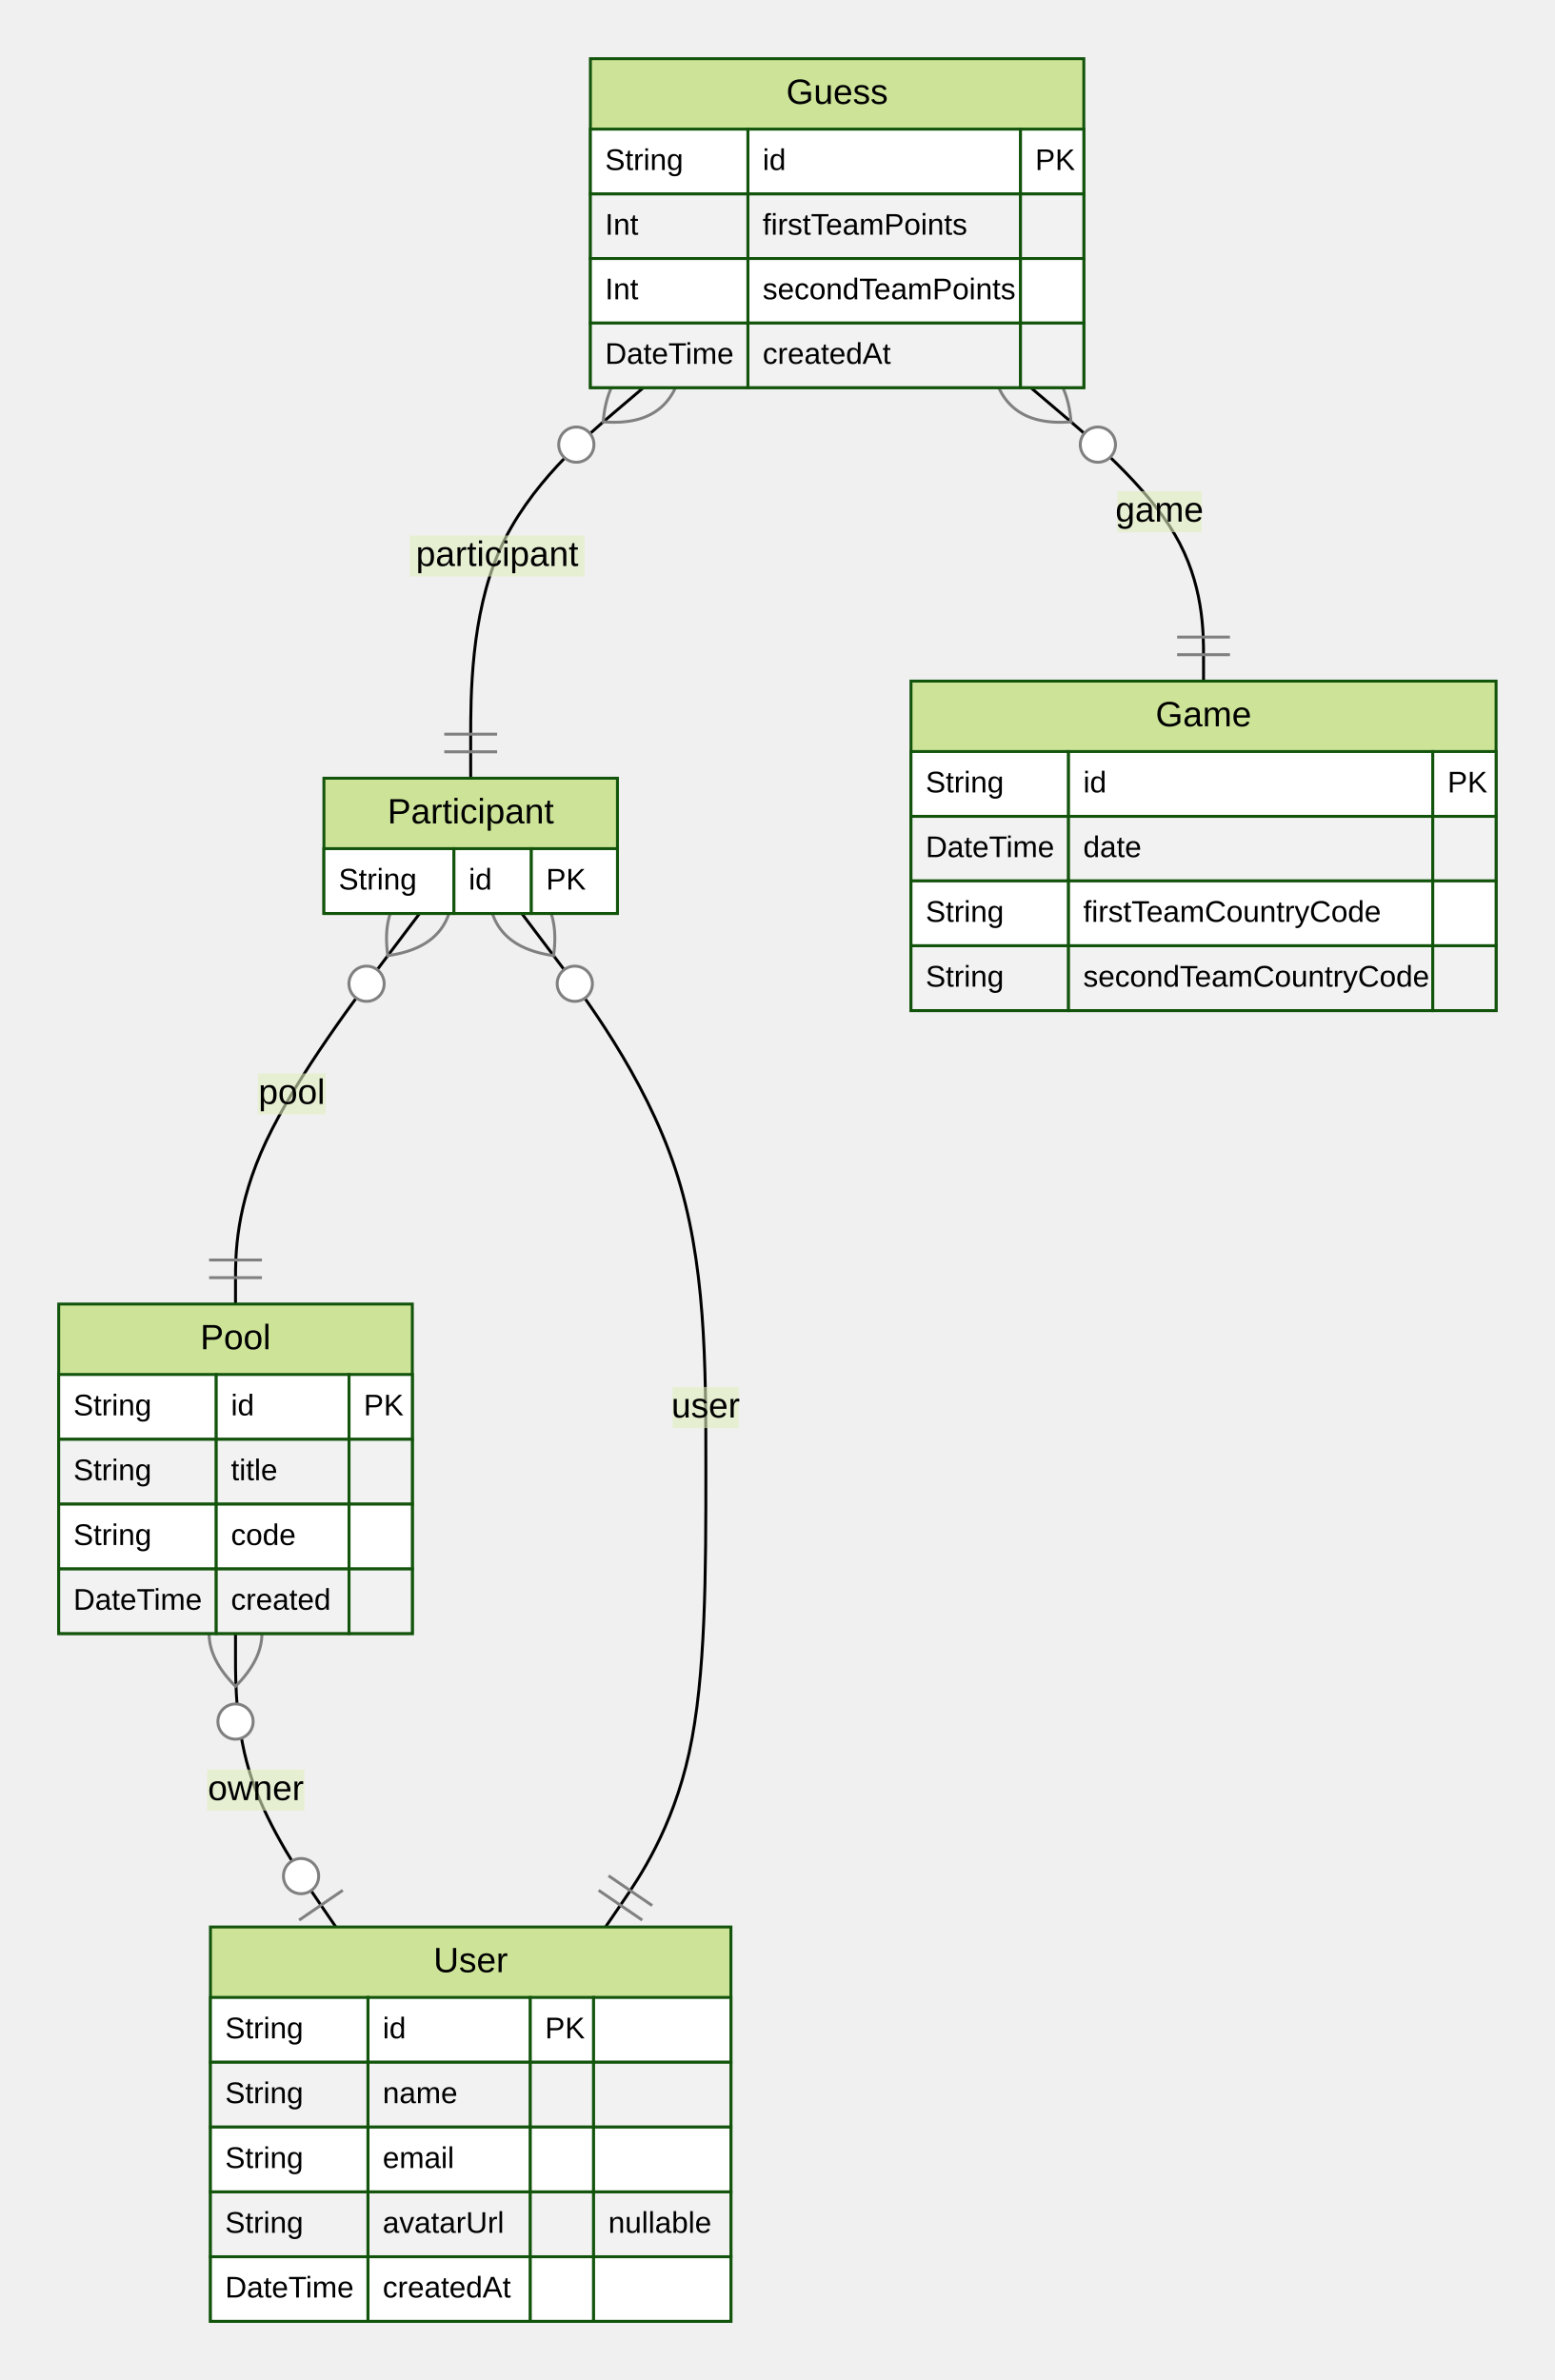
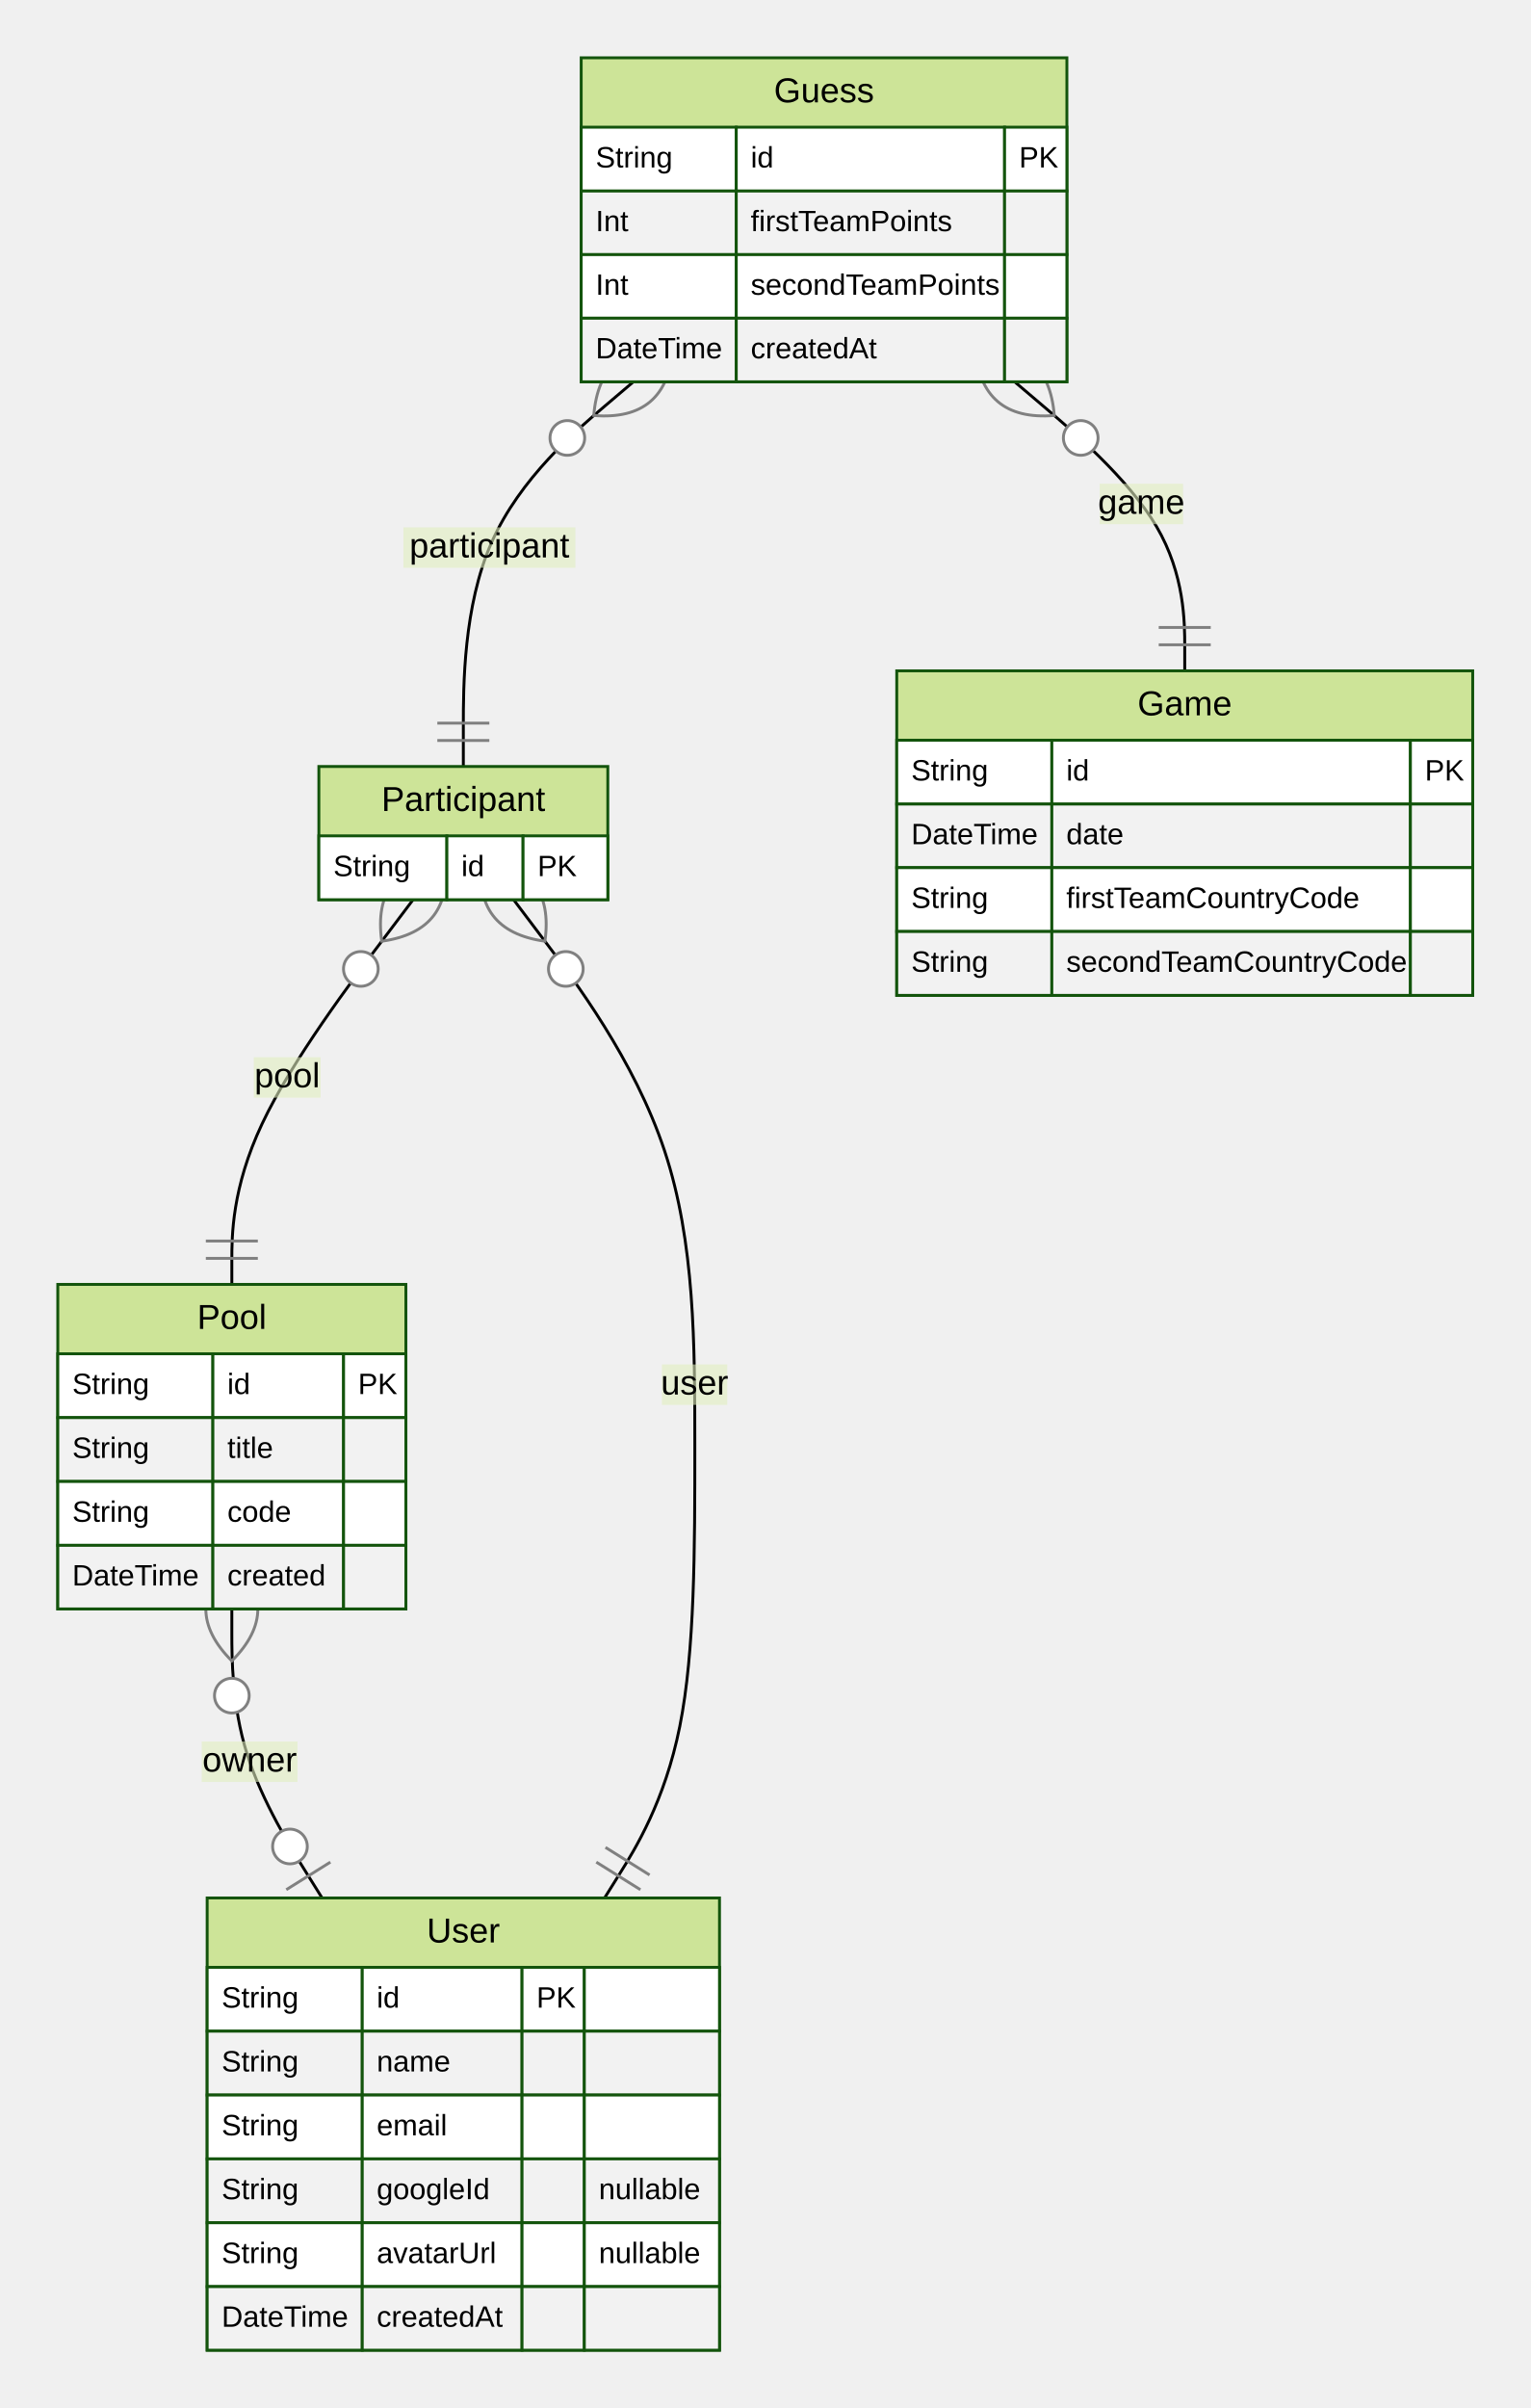
- <svg xmlns="http://www.w3.org/2000/svg" aria-labelledby="chart-title-mermaid-0 chart-desc-mermaid-0" role="img" viewBox="0 0 529.68 811.01" style="max-width: 529.68px; background-color: white;" width="100%" id="mermaid-0">
+ <svg xmlns="http://www.w3.org/2000/svg" aria-labelledby="chart-title-mermaid-0 chart-desc-mermaid-0" role="img" viewBox="0 0 529.68 833.102" style="max-width: 529.68px; background-color: white;" width="100%" id="mermaid-0">
  <style>#mermaid-0 {font-family:"trebuchet ms",verdana,arial,sans-serif;font-size:16px;fill:#000000;}#mermaid-0 .error-icon{fill:#552222;}#mermaid-0 .error-text{fill:#552222;stroke:#552222;}#mermaid-0 .edge-thickness-normal{stroke-width:2px;}#mermaid-0 .edge-thickness-thick{stroke-width:3.5px;}#mermaid-0 .edge-pattern-solid{stroke-dasharray:0;}#mermaid-0 .edge-pattern-dashed{stroke-dasharray:3;}#mermaid-0 .edge-pattern-dotted{stroke-dasharray:2;}#mermaid-0 .marker{fill:#000000;stroke:#000000;}#mermaid-0 .marker.cross{stroke:#000000;}#mermaid-0 svg{font-family:"trebuchet ms",verdana,arial,sans-serif;font-size:16px;}#mermaid-0 .entityBox{fill:#cde498;stroke:#13540c;}#mermaid-0 .attributeBoxOdd{fill:#ffffff;stroke:#13540c;}#mermaid-0 .attributeBoxEven{fill:#f2f2f2;stroke:#13540c;}#mermaid-0 .relationshipLabelBox{fill:hsl(78.158, 58.462%, 84.51%);opacity:0.7;background-color:hsl(78.158, 58.462%, 84.51%);}#mermaid-0 .relationshipLabelBox rect{opacity:0.5;}#mermaid-0 .relationshipLine{stroke:#000000;}#mermaid-0 :root{--mermaid-font-family:"trebuchet ms",verdana,arial,sans-serif;}</style>
  <g />
  <defs>
    <marker orient="auto" markerHeight="18" markerWidth="18" refY="9" refX="0" id="ONLY_ONE_START">
      <path d="M9,0 L9,18 M15,0 L15,18" fill="none" stroke="gray" />
    </marker>
  </defs>
  <defs>
    <marker orient="auto" markerHeight="18" markerWidth="18" refY="9" refX="18" id="ONLY_ONE_END">
      <path d="M3,0 L3,18 M9,0 L9,18" fill="none" stroke="gray" />
    </marker>
  </defs>
  <defs>
    <marker orient="auto" markerHeight="18" markerWidth="30" refY="9" refX="0" id="ZERO_OR_ONE_START">
      <circle r="6" cy="9" cx="21" fill="white" stroke="gray" />
      <path d="M9,0 L9,18" fill="none" stroke="gray" />
    </marker>
  </defs>
  <defs>
    <marker orient="auto" markerHeight="18" markerWidth="30" refY="9" refX="30" id="ZERO_OR_ONE_END">
      <circle r="6" cy="9" cx="9" fill="white" stroke="gray" />
      <path d="M21,0 L21,18" fill="none" stroke="gray" />
    </marker>
  </defs>
  <defs>
    <marker orient="auto" markerHeight="36" markerWidth="45" refY="18" refX="18" id="ONE_OR_MORE_START">
      <path d="M0,18 Q 18,0 36,18 Q 18,36 0,18 M42,9 L42,27" fill="none" stroke="gray" />
    </marker>
  </defs>
  <defs>
    <marker orient="auto" markerHeight="36" markerWidth="45" refY="18" refX="27" id="ONE_OR_MORE_END">
      <path d="M3,9 L3,27 M9,18 Q27,0 45,18 Q27,36 9,18" fill="none" stroke="gray" />
    </marker>
  </defs>
  <defs>
    <marker orient="auto" markerHeight="36" markerWidth="57" refY="18" refX="18" id="ZERO_OR_MORE_START">
      <circle r="6" cy="18" cx="48" fill="white" stroke="gray" />
      <path d="M0,18 Q18,0 36,18 Q18,36 0,18" fill="none" stroke="gray" />
    </marker>
  </defs>
  <defs>
    <marker orient="auto" markerHeight="36" markerWidth="57" refY="18" refX="39" id="ZERO_OR_MORE_END">
      <circle r="6" cy="18" cx="9" fill="white" stroke="gray" />
      <path d="M21,18 Q39,0 57,18 Q39,36 21,18" fill="none" stroke="gray" />
    </marker>
  </defs>
-   <path marker-start="url(#ZERO_OR_MORE_START)" marker-end="url(#ZERO_OR_ONE_END)" fill="none" stroke="gray" d="M80.234,556.643L80.234,564.976C80.234,573.309,80.234,589.976,85.932,606.643C91.629,623.309,103.024,639.976,108.721,648.309L114.419,656.643" class="er relationshipLine" />
-   <path marker-start="url(#ZERO_OR_MORE_START)" marker-end="url(#ONLY_ONE_END)" fill="none" stroke="gray" d="M177.748,311.275L188.201,325.124C198.655,338.973,219.562,366.67,230.015,398.208C240.469,429.746,240.469,465.126,240.469,500.505C240.469,535.884,240.469,571.263,234.771,597.286C229.074,623.309,217.679,639.976,211.982,648.309L206.284,656.643" class="er relationshipLine" />
+   <path marker-start="url(#ZERO_OR_MORE_START)" marker-end="url(#ZERO_OR_ONE_END)" fill="none" stroke="gray" d="M80.234,556.643L80.234,564.976C80.234,573.309,80.234,589.976,85.441,606.643C90.648,623.309,101.061,639.976,106.268,648.309L111.474,656.643" class="er relationshipLine" />
+   <path marker-start="url(#ZERO_OR_MORE_START)" marker-end="url(#ONLY_ONE_END)" fill="none" stroke="gray" d="M177.748,311.275L188.201,325.124C198.655,338.973,219.562,366.67,230.015,398.208C240.469,429.746,240.469,465.126,240.469,500.505C240.469,535.884,240.469,571.263,235.262,597.286C230.055,623.309,219.642,639.976,214.436,648.309L209.229,656.643" class="er relationshipLine" />
  <path marker-start="url(#ZERO_OR_MORE_START)" marker-end="url(#ONLY_ONE_END)" fill="none" stroke="gray" d="M142.956,311.275L132.502,325.124C122.048,338.973,101.141,366.67,90.688,388.852C80.234,411.034,80.234,427.701,80.234,436.034L80.234,444.367" class="er relationshipLine" />
  <path marker-start="url(#ZERO_OR_MORE_START)" marker-end="url(#ONLY_ONE_END)" fill="none" stroke="gray" d="M219.209,132.092L209.4,140.425C199.59,148.758,179.971,165.425,170.161,187.607C160.352,209.789,160.352,237.486,160.352,251.335L160.352,265.184" class="er relationshipLine" />
  <path marker-start="url(#ZERO_OR_MORE_START)" marker-end="url(#ONLY_ONE_END)" fill="none" stroke="gray" d="M351.158,132.092L360.968,140.425C370.777,148.758,390.396,165.425,400.206,182.092C410.016,198.758,410.016,215.425,410.016,223.758L410.016,232.092" class="er relationshipLine" />
  <g transform="translate(20,444.3672 )" id="Pool">
    <rect height="112.275" width="120.469" y="0" x="0" stroke="gray" fill-opacity="100%" fill="honeydew" class="er entityBox" />
    <text transform="translate(60.23438,12)" style="font-family: &quot;trebuchet ms&quot;, verdana, arial, sans-serif;; font-size: 12px" text-anchor="middle" dominant-baseline="middle" y="0" x="0" id="entity-Pool" class="er entityLabel">Pool</text>
    <rect height="22.092" width="53.672" y="24" x="0" stroke="gray" fill-opacity="100%" fill="honeydew" class="er attributeBoxOdd" />
    <text transform="translate(5,35.0459)" style="font-family: &quot;trebuchet ms&quot;, verdana, arial, sans-serif;; font-size: 10.2px" text-anchor="left" dominant-baseline="middle" y="0" x="0" id="entity-Pool-attr-1-type" class="er entityLabel">String</text>
    <rect height="22.092" width="45.234" y="24" x="53.672" stroke="gray" fill-opacity="100%" fill="honeydew" class="er attributeBoxOdd" />
    <text transform="translate(58.67188,35.0459)" style="font-family: &quot;trebuchet ms&quot;, verdana, arial, sans-serif;; font-size: 10.2px" text-anchor="left" dominant-baseline="middle" y="0" x="0" id="entity-Pool-attr-1-name" class="er entityLabel">id</text>
    <rect height="22.092" width="21.562" y="24" x="98.906" stroke="gray" fill-opacity="100%" fill="honeydew" class="er attributeBoxOdd" />
    <text transform="translate(103.9062,35.0459)" style="font-family: &quot;trebuchet ms&quot;, verdana, arial, sans-serif;; font-size: 10.2px" text-anchor="left" dominant-baseline="middle" y="0" x="0" id="entity-Pool-attr-1-key" class="er entityLabel">PK</text>
    <rect height="22.092" width="53.672" y="46.092" x="0" stroke="gray" fill-opacity="100%" fill="honeydew" class="er attributeBoxEven" />
    <text transform="translate(5,57.1377)" style="font-family: &quot;trebuchet ms&quot;, verdana, arial, sans-serif;; font-size: 10.2px" text-anchor="left" dominant-baseline="middle" y="0" x="0" id="entity-Pool-attr-2-type" class="er entityLabel">String</text>
    <rect height="22.092" width="45.234" y="46.092" x="53.672" stroke="gray" fill-opacity="100%" fill="honeydew" class="er attributeBoxEven" />
    <text transform="translate(58.67188,57.1377)" style="font-family: &quot;trebuchet ms&quot;, verdana, arial, sans-serif;; font-size: 10.2px" text-anchor="left" dominant-baseline="middle" y="0" x="0" id="entity-Pool-attr-2-name" class="er entityLabel">title</text>
    <rect height="22.092" width="21.562" y="46.092" x="98.906" stroke="gray" fill-opacity="100%" fill="honeydew" class="er attributeBoxEven" />
    <text transform="translate(103.9062,57.1377)" style="font-family: &quot;trebuchet ms&quot;, verdana, arial, sans-serif;; font-size: 10.2px" text-anchor="left" dominant-baseline="middle" y="0" x="0" id="entity-Pool-attr-2-key" class="er entityLabel" />
    <rect height="22.092" width="53.672" y="68.184" x="0" stroke="gray" fill-opacity="100%" fill="honeydew" class="er attributeBoxOdd" />
    <text transform="translate(5,79.22949)" style="font-family: &quot;trebuchet ms&quot;, verdana, arial, sans-serif;; font-size: 10.2px" text-anchor="left" dominant-baseline="middle" y="0" x="0" id="entity-Pool-attr-3-type" class="er entityLabel">String</text>
    <rect height="22.092" width="45.234" y="68.184" x="53.672" stroke="gray" fill-opacity="100%" fill="honeydew" class="er attributeBoxOdd" />
    <text transform="translate(58.67188,79.22949)" style="font-family: &quot;trebuchet ms&quot;, verdana, arial, sans-serif;; font-size: 10.2px" text-anchor="left" dominant-baseline="middle" y="0" x="0" id="entity-Pool-attr-3-name" class="er entityLabel">code</text>
    <rect height="22.092" width="21.562" y="68.184" x="98.906" stroke="gray" fill-opacity="100%" fill="honeydew" class="er attributeBoxOdd" />
    <text transform="translate(103.9062,79.22949)" style="font-family: &quot;trebuchet ms&quot;, verdana, arial, sans-serif;; font-size: 10.2px" text-anchor="left" dominant-baseline="middle" y="0" x="0" id="entity-Pool-attr-3-key" class="er entityLabel" />
    <rect height="22" width="53.672" y="90.275" x="0" stroke="gray" fill-opacity="100%" fill="honeydew" class="er attributeBoxEven" />
    <text transform="translate(5,101.2754)" style="font-family: &quot;trebuchet ms&quot;, verdana, arial, sans-serif;; font-size: 10.2px" text-anchor="left" dominant-baseline="middle" y="0" x="0" id="entity-Pool-attr-4-type" class="er entityLabel">DateTime</text>
    <rect height="22" width="45.234" y="90.275" x="53.672" stroke="gray" fill-opacity="100%" fill="honeydew" class="er attributeBoxEven" />
    <text transform="translate(58.67188,101.2754)" style="font-family: &quot;trebuchet ms&quot;, verdana, arial, sans-serif;; font-size: 10.2px" text-anchor="left" dominant-baseline="middle" y="0" x="0" id="entity-Pool-attr-4-name" class="er entityLabel">created</text>
    <rect height="22" width="21.562" y="90.275" x="98.906" stroke="gray" fill-opacity="100%" fill="honeydew" class="er attributeBoxEven" />
    <text transform="translate(103.9062,101.2754)" style="font-family: &quot;trebuchet ms&quot;, verdana, arial, sans-serif;; font-size: 10.2px" text-anchor="left" dominant-baseline="middle" y="0" x="0" id="entity-Pool-attr-4-key" class="er entityLabel" />
  </g>
  <g transform="translate(110.3516,265.1836 )" id="Participant">
    <rect height="46.092" width="100" y="0" x="0" stroke="gray" fill-opacity="100%" fill="honeydew" class="er entityBox" />
    <text transform="translate(50,12)" style="font-family: &quot;trebuchet ms&quot;, verdana, arial, sans-serif;; font-size: 12px" text-anchor="middle" dominant-baseline="middle" y="0" x="0" id="entity-Participant" class="er entityLabel">Participant</text>
    <rect height="22.092" width="44.302" y="24" x="0" stroke="gray" fill-opacity="100%" fill="honeydew" class="er attributeBoxOdd" />
    <text transform="translate(5,35.0459)" style="font-family: &quot;trebuchet ms&quot;, verdana, arial, sans-serif;; font-size: 10.2px" text-anchor="left" dominant-baseline="middle" y="0" x="0" id="entity-Participant-attr-1-type" class="er entityLabel">String</text>
    <rect height="22.092" width="26.365" y="24" x="44.302" stroke="gray" fill-opacity="100%" fill="honeydew" class="er attributeBoxOdd" />
    <text transform="translate(49.30208,35.0459)" style="font-family: &quot;trebuchet ms&quot;, verdana, arial, sans-serif;; font-size: 10.2px" text-anchor="left" dominant-baseline="middle" y="0" x="0" id="entity-Participant-attr-1-name" class="er entityLabel">id</text>
    <rect height="22.092" width="29.333" y="24" x="70.667" stroke="gray" fill-opacity="100%" fill="honeydew" class="er attributeBoxOdd" />
    <text transform="translate(75.66667,35.0459)" style="font-family: &quot;trebuchet ms&quot;, verdana, arial, sans-serif;; font-size: 10.2px" text-anchor="left" dominant-baseline="middle" y="0" x="0" id="entity-Participant-attr-1-key" class="er entityLabel">PK</text>
  </g>
  <g transform="translate(71.69531,656.6426 )" id="User">
-     <rect height="134.367" width="177.312" y="0" x="0" stroke="gray" fill-opacity="100%" fill="honeydew" class="er entityBox" />
+     <rect height="156.459" width="177.312" y="0" x="0" stroke="gray" fill-opacity="100%" fill="honeydew" class="er entityBox" />
    <text transform="translate(88.65625,12)" style="font-family: &quot;trebuchet ms&quot;, verdana, arial, sans-serif;; font-size: 12px" text-anchor="middle" dominant-baseline="middle" y="0" x="0" id="entity-User" class="er entityLabel">User</text>
    <rect height="22.092" width="53.672" y="24" x="0" stroke="gray" fill-opacity="100%" fill="honeydew" class="er attributeBoxOdd" />
    <text transform="translate(5,35.0459)" style="font-family: &quot;trebuchet ms&quot;, verdana, arial, sans-serif;; font-size: 10.2px" text-anchor="left" dominant-baseline="middle" y="0" x="0" id="entity-User-attr-1-type" class="er entityLabel">String</text>
    <rect height="22.092" width="55.297" y="24" x="53.672" stroke="gray" fill-opacity="100%" fill="honeydew" class="er attributeBoxOdd" />
    <text transform="translate(58.67188,35.0459)" style="font-family: &quot;trebuchet ms&quot;, verdana, arial, sans-serif;; font-size: 10.2px" text-anchor="left" dominant-baseline="middle" y="0" x="0" id="entity-User-attr-1-name" class="er entityLabel">id</text>
    <rect height="22.092" width="21.562" y="24" x="108.969" stroke="gray" fill-opacity="100%" fill="honeydew" class="er attributeBoxOdd" />
    <text transform="translate(113.9688,35.0459)" style="font-family: &quot;trebuchet ms&quot;, verdana, arial, sans-serif;; font-size: 10.2px" text-anchor="left" dominant-baseline="middle" y="0" x="0" id="entity-User-attr-1-key" class="er entityLabel">PK</text>
    <rect height="22.092" width="46.781" y="24" x="130.531" stroke="gray" fill-opacity="100%" fill="honeydew" class="er attributeBoxOdd" />
    <text transform="translate(135.5312,35.0459)" style="font-family: &quot;trebuchet ms&quot;, verdana, arial, sans-serif;; font-size: 10.2px" text-anchor="left" dominant-baseline="middle" y="0" x="0" id="entity-User-attr-1-comment" class="er entityLabel" />
    <rect height="22.092" width="53.672" y="46.092" x="0" stroke="gray" fill-opacity="100%" fill="honeydew" class="er attributeBoxEven" />
    <text transform="translate(5,57.1377)" style="font-family: &quot;trebuchet ms&quot;, verdana, arial, sans-serif;; font-size: 10.2px" text-anchor="left" dominant-baseline="middle" y="0" x="0" id="entity-User-attr-2-type" class="er entityLabel">String</text>
    <rect height="22.092" width="55.297" y="46.092" x="53.672" stroke="gray" fill-opacity="100%" fill="honeydew" class="er attributeBoxEven" />
    <text transform="translate(58.67188,57.1377)" style="font-family: &quot;trebuchet ms&quot;, verdana, arial, sans-serif;; font-size: 10.2px" text-anchor="left" dominant-baseline="middle" y="0" x="0" id="entity-User-attr-2-name" class="er entityLabel">name</text>
    <rect height="22.092" width="21.562" y="46.092" x="108.969" stroke="gray" fill-opacity="100%" fill="honeydew" class="er attributeBoxEven" />
    <text transform="translate(113.9688,57.1377)" style="font-family: &quot;trebuchet ms&quot;, verdana, arial, sans-serif;; font-size: 10.2px" text-anchor="left" dominant-baseline="middle" y="0" x="0" id="entity-User-attr-2-key" class="er entityLabel" />
    <rect height="22.092" width="46.781" y="46.092" x="130.531" stroke="gray" fill-opacity="100%" fill="honeydew" class="er attributeBoxEven" />
    <text transform="translate(135.5312,57.1377)" style="font-family: &quot;trebuchet ms&quot;, verdana, arial, sans-serif;; font-size: 10.2px" text-anchor="left" dominant-baseline="middle" y="0" x="0" id="entity-User-attr-2-comment" class="er entityLabel" />
    <rect height="22.092" width="53.672" y="68.184" x="0" stroke="gray" fill-opacity="100%" fill="honeydew" class="er attributeBoxOdd" />
    <text transform="translate(5,79.22949)" style="font-family: &quot;trebuchet ms&quot;, verdana, arial, sans-serif;; font-size: 10.2px" text-anchor="left" dominant-baseline="middle" y="0" x="0" id="entity-User-attr-3-type" class="er entityLabel">String</text>
    <rect height="22.092" width="55.297" y="68.184" x="53.672" stroke="gray" fill-opacity="100%" fill="honeydew" class="er attributeBoxOdd" />
    <text transform="translate(58.67188,79.22949)" style="font-family: &quot;trebuchet ms&quot;, verdana, arial, sans-serif;; font-size: 10.2px" text-anchor="left" dominant-baseline="middle" y="0" x="0" id="entity-User-attr-3-name" class="er entityLabel">email</text>
    <rect height="22.092" width="21.562" y="68.184" x="108.969" stroke="gray" fill-opacity="100%" fill="honeydew" class="er attributeBoxOdd" />
    <text transform="translate(113.9688,79.22949)" style="font-family: &quot;trebuchet ms&quot;, verdana, arial, sans-serif;; font-size: 10.2px" text-anchor="left" dominant-baseline="middle" y="0" x="0" id="entity-User-attr-3-key" class="er entityLabel" />
    <rect height="22.092" width="46.781" y="68.184" x="130.531" stroke="gray" fill-opacity="100%" fill="honeydew" class="er attributeBoxOdd" />
    <text transform="translate(135.5312,79.22949)" style="font-family: &quot;trebuchet ms&quot;, verdana, arial, sans-serif;; font-size: 10.2px" text-anchor="left" dominant-baseline="middle" y="0" x="0" id="entity-User-attr-3-comment" class="er entityLabel" />
    <rect height="22.092" width="53.672" y="90.275" x="0" stroke="gray" fill-opacity="100%" fill="honeydew" class="er attributeBoxEven" />
    <text transform="translate(5,101.3213)" style="font-family: &quot;trebuchet ms&quot;, verdana, arial, sans-serif;; font-size: 10.2px" text-anchor="left" dominant-baseline="middle" y="0" x="0" id="entity-User-attr-4-type" class="er entityLabel">String</text>
    <rect height="22.092" width="55.297" y="90.275" x="53.672" stroke="gray" fill-opacity="100%" fill="honeydew" class="er attributeBoxEven" />
-     <text transform="translate(58.67188,101.3213)" style="font-family: &quot;trebuchet ms&quot;, verdana, arial, sans-serif;; font-size: 10.2px" text-anchor="left" dominant-baseline="middle" y="0" x="0" id="entity-User-attr-4-name" class="er entityLabel">avatarUrl</text>
+     <text transform="translate(58.67188,101.3213)" style="font-family: &quot;trebuchet ms&quot;, verdana, arial, sans-serif;; font-size: 10.2px" text-anchor="left" dominant-baseline="middle" y="0" x="0" id="entity-User-attr-4-name" class="er entityLabel">googleId</text>
    <rect height="22.092" width="21.562" y="90.275" x="108.969" stroke="gray" fill-opacity="100%" fill="honeydew" class="er attributeBoxEven" />
    <text transform="translate(113.9688,101.3213)" style="font-family: &quot;trebuchet ms&quot;, verdana, arial, sans-serif;; font-size: 10.2px" text-anchor="left" dominant-baseline="middle" y="0" x="0" id="entity-User-attr-4-key" class="er entityLabel" />
    <rect height="22.092" width="46.781" y="90.275" x="130.531" stroke="gray" fill-opacity="100%" fill="honeydew" class="er attributeBoxEven" />
    <text transform="translate(135.5312,101.3213)" style="font-family: &quot;trebuchet ms&quot;, verdana, arial, sans-serif;; font-size: 10.2px" text-anchor="left" dominant-baseline="middle" y="0" x="0" id="entity-User-attr-4-comment" class="er entityLabel">nullable</text>
-     <rect height="22" width="53.672" y="112.367" x="0" stroke="gray" fill-opacity="100%" fill="honeydew" class="er attributeBoxOdd" />
-     <text transform="translate(5,123.3672)" style="font-family: &quot;trebuchet ms&quot;, verdana, arial, sans-serif;; font-size: 10.2px" text-anchor="left" dominant-baseline="middle" y="0" x="0" id="entity-User-attr-5-type" class="er entityLabel">DateTime</text>
-     <rect height="22" width="55.297" y="112.367" x="53.672" stroke="gray" fill-opacity="100%" fill="honeydew" class="er attributeBoxOdd" />
-     <text transform="translate(58.67188,123.3672)" style="font-family: &quot;trebuchet ms&quot;, verdana, arial, sans-serif;; font-size: 10.2px" text-anchor="left" dominant-baseline="middle" y="0" x="0" id="entity-User-attr-5-name" class="er entityLabel">createdAt</text>
-     <rect height="22" width="21.562" y="112.367" x="108.969" stroke="gray" fill-opacity="100%" fill="honeydew" class="er attributeBoxOdd" />
-     <text transform="translate(113.9688,123.3672)" style="font-family: &quot;trebuchet ms&quot;, verdana, arial, sans-serif;; font-size: 10.2px" text-anchor="left" dominant-baseline="middle" y="0" x="0" id="entity-User-attr-5-key" class="er entityLabel" />
-     <rect height="22" width="46.781" y="112.367" x="130.531" stroke="gray" fill-opacity="100%" fill="honeydew" class="er attributeBoxOdd" />
-     <text transform="translate(135.5312,123.3672)" style="font-family: &quot;trebuchet ms&quot;, verdana, arial, sans-serif;; font-size: 10.2px" text-anchor="left" dominant-baseline="middle" y="0" x="0" id="entity-User-attr-5-comment" class="er entityLabel" />
+     <rect height="22.092" width="53.672" y="112.367" x="0" stroke="gray" fill-opacity="100%" fill="honeydew" class="er attributeBoxOdd" />
+     <text transform="translate(5,123.4131)" style="font-family: &quot;trebuchet ms&quot;, verdana, arial, sans-serif;; font-size: 10.2px" text-anchor="left" dominant-baseline="middle" y="0" x="0" id="entity-User-attr-5-type" class="er entityLabel">String</text>
+     <rect height="22.092" width="55.297" y="112.367" x="53.672" stroke="gray" fill-opacity="100%" fill="honeydew" class="er attributeBoxOdd" />
+     <text transform="translate(58.67188,123.4131)" style="font-family: &quot;trebuchet ms&quot;, verdana, arial, sans-serif;; font-size: 10.2px" text-anchor="left" dominant-baseline="middle" y="0" x="0" id="entity-User-attr-5-name" class="er entityLabel">avatarUrl</text>
+     <rect height="22.092" width="21.562" y="112.367" x="108.969" stroke="gray" fill-opacity="100%" fill="honeydew" class="er attributeBoxOdd" />
+     <text transform="translate(113.9688,123.4131)" style="font-family: &quot;trebuchet ms&quot;, verdana, arial, sans-serif;; font-size: 10.2px" text-anchor="left" dominant-baseline="middle" y="0" x="0" id="entity-User-attr-5-key" class="er entityLabel" />
+     <rect height="22.092" width="46.781" y="112.367" x="130.531" stroke="gray" fill-opacity="100%" fill="honeydew" class="er attributeBoxOdd" />
+     <text transform="translate(135.5312,123.4131)" style="font-family: &quot;trebuchet ms&quot;, verdana, arial, sans-serif;; font-size: 10.2px" text-anchor="left" dominant-baseline="middle" y="0" x="0" id="entity-User-attr-5-comment" class="er entityLabel">nullable</text>
+     <rect height="22" width="53.672" y="134.459" x="0" stroke="gray" fill-opacity="100%" fill="honeydew" class="er attributeBoxEven" />
+     <text transform="translate(5,145.459)" style="font-family: &quot;trebuchet ms&quot;, verdana, arial, sans-serif;; font-size: 10.2px" text-anchor="left" dominant-baseline="middle" y="0" x="0" id="entity-User-attr-6-type" class="er entityLabel">DateTime</text>
+     <rect height="22" width="55.297" y="134.459" x="53.672" stroke="gray" fill-opacity="100%" fill="honeydew" class="er attributeBoxEven" />
+     <text transform="translate(58.67188,145.459)" style="font-family: &quot;trebuchet ms&quot;, verdana, arial, sans-serif;; font-size: 10.2px" text-anchor="left" dominant-baseline="middle" y="0" x="0" id="entity-User-attr-6-name" class="er entityLabel">createdAt</text>
+     <rect height="22" width="21.562" y="134.459" x="108.969" stroke="gray" fill-opacity="100%" fill="honeydew" class="er attributeBoxEven" />
+     <text transform="translate(113.9688,145.459)" style="font-family: &quot;trebuchet ms&quot;, verdana, arial, sans-serif;; font-size: 10.2px" text-anchor="left" dominant-baseline="middle" y="0" x="0" id="entity-User-attr-6-key" class="er entityLabel" />
+     <rect height="22" width="46.781" y="134.459" x="130.531" stroke="gray" fill-opacity="100%" fill="honeydew" class="er attributeBoxEven" />
+     <text transform="translate(135.5312,145.459)" style="font-family: &quot;trebuchet ms&quot;, verdana, arial, sans-serif;; font-size: 10.2px" text-anchor="left" dominant-baseline="middle" y="0" x="0" id="entity-User-attr-6-comment" class="er entityLabel" />
  </g>
  <g transform="translate(310.3516,232.0918 )" id="Game">
    <rect height="112.275" width="199.328" y="0" x="0" stroke="gray" fill-opacity="100%" fill="honeydew" class="er entityBox" />
    <text transform="translate(99.66406,12)" style="font-family: &quot;trebuchet ms&quot;, verdana, arial, sans-serif;; font-size: 12px" text-anchor="middle" dominant-baseline="middle" y="0" x="0" id="entity-Game" class="er entityLabel">Game</text>
    <rect height="22.092" width="53.672" y="24" x="0" stroke="gray" fill-opacity="100%" fill="honeydew" class="er attributeBoxOdd" />
    <text transform="translate(5,35.0459)" style="font-family: &quot;trebuchet ms&quot;, verdana, arial, sans-serif;; font-size: 10.2px" text-anchor="left" dominant-baseline="middle" y="0" x="0" id="entity-Game-attr-1-type" class="er entityLabel">String</text>
    <rect height="22.092" width="124.094" y="24" x="53.672" stroke="gray" fill-opacity="100%" fill="honeydew" class="er attributeBoxOdd" />
    <text transform="translate(58.67188,35.0459)" style="font-family: &quot;trebuchet ms&quot;, verdana, arial, sans-serif;; font-size: 10.2px" text-anchor="left" dominant-baseline="middle" y="0" x="0" id="entity-Game-attr-1-name" class="er entityLabel">id</text>
    <rect height="22.092" width="21.562" y="24" x="177.766" stroke="gray" fill-opacity="100%" fill="honeydew" class="er attributeBoxOdd" />
    <text transform="translate(182.7656,35.0459)" style="font-family: &quot;trebuchet ms&quot;, verdana, arial, sans-serif;; font-size: 10.2px" text-anchor="left" dominant-baseline="middle" y="0" x="0" id="entity-Game-attr-1-key" class="er entityLabel">PK</text>
    <rect height="22" width="53.672" y="46.092" x="0" stroke="gray" fill-opacity="100%" fill="honeydew" class="er attributeBoxEven" />
    <text transform="translate(5,57.0918)" style="font-family: &quot;trebuchet ms&quot;, verdana, arial, sans-serif;; font-size: 10.2px" text-anchor="left" dominant-baseline="middle" y="0" x="0" id="entity-Game-attr-2-type" class="er entityLabel">DateTime</text>
    <rect height="22" width="124.094" y="46.092" x="53.672" stroke="gray" fill-opacity="100%" fill="honeydew" class="er attributeBoxEven" />
    <text transform="translate(58.67188,57.0918)" style="font-family: &quot;trebuchet ms&quot;, verdana, arial, sans-serif;; font-size: 10.2px" text-anchor="left" dominant-baseline="middle" y="0" x="0" id="entity-Game-attr-2-name" class="er entityLabel">date</text>
    <rect height="22" width="21.562" y="46.092" x="177.766" stroke="gray" fill-opacity="100%" fill="honeydew" class="er attributeBoxEven" />
    <text transform="translate(182.7656,57.0918)" style="font-family: &quot;trebuchet ms&quot;, verdana, arial, sans-serif;; font-size: 10.2px" text-anchor="left" dominant-baseline="middle" y="0" x="0" id="entity-Game-attr-2-key" class="er entityLabel" />
    <rect height="22.092" width="53.672" y="68.092" x="0" stroke="gray" fill-opacity="100%" fill="honeydew" class="er attributeBoxOdd" />
    <text transform="translate(5,79.1377)" style="font-family: &quot;trebuchet ms&quot;, verdana, arial, sans-serif;; font-size: 10.2px" text-anchor="left" dominant-baseline="middle" y="0" x="0" id="entity-Game-attr-3-type" class="er entityLabel">String</text>
    <rect height="22.092" width="124.094" y="68.092" x="53.672" stroke="gray" fill-opacity="100%" fill="honeydew" class="er attributeBoxOdd" />
    <text transform="translate(58.67188,79.1377)" style="font-family: &quot;trebuchet ms&quot;, verdana, arial, sans-serif;; font-size: 10.2px" text-anchor="left" dominant-baseline="middle" y="0" x="0" id="entity-Game-attr-3-name" class="er entityLabel">firstTeamCountryCode</text>
    <rect height="22.092" width="21.562" y="68.092" x="177.766" stroke="gray" fill-opacity="100%" fill="honeydew" class="er attributeBoxOdd" />
    <text transform="translate(182.7656,79.1377)" style="font-family: &quot;trebuchet ms&quot;, verdana, arial, sans-serif;; font-size: 10.2px" text-anchor="left" dominant-baseline="middle" y="0" x="0" id="entity-Game-attr-3-key" class="er entityLabel" />
    <rect height="22.092" width="53.672" y="90.184" x="0" stroke="gray" fill-opacity="100%" fill="honeydew" class="er attributeBoxEven" />
    <text transform="translate(5,101.2295)" style="font-family: &quot;trebuchet ms&quot;, verdana, arial, sans-serif;; font-size: 10.2px" text-anchor="left" dominant-baseline="middle" y="0" x="0" id="entity-Game-attr-4-type" class="er entityLabel">String</text>
    <rect height="22.092" width="124.094" y="90.184" x="53.672" stroke="gray" fill-opacity="100%" fill="honeydew" class="er attributeBoxEven" />
    <text transform="translate(58.67188,101.2295)" style="font-family: &quot;trebuchet ms&quot;, verdana, arial, sans-serif;; font-size: 10.2px" text-anchor="left" dominant-baseline="middle" y="0" x="0" id="entity-Game-attr-4-name" class="er entityLabel">secondTeamCountryCode</text>
    <rect height="22.092" width="21.562" y="90.184" x="177.766" stroke="gray" fill-opacity="100%" fill="honeydew" class="er attributeBoxEven" />
    <text transform="translate(182.7656,101.2295)" style="font-family: &quot;trebuchet ms&quot;, verdana, arial, sans-serif;; font-size: 10.2px" text-anchor="left" dominant-baseline="middle" y="0" x="0" id="entity-Game-attr-4-key" class="er entityLabel" />
  </g>
  <g transform="translate(201.1367,20 )" id="Guess">
    <rect height="112.092" width="168.094" y="0" x="0" stroke="gray" fill-opacity="100%" fill="honeydew" class="er entityBox" />
    <text transform="translate(84.04688,12)" style="font-family: &quot;trebuchet ms&quot;, verdana, arial, sans-serif;; font-size: 12px" text-anchor="middle" dominant-baseline="middle" y="0" x="0" id="entity-Guess" class="er entityLabel">Guess</text>
    <rect height="22.092" width="53.672" y="24" x="0" stroke="gray" fill-opacity="100%" fill="honeydew" class="er attributeBoxOdd" />
    <text transform="translate(5,35.0459)" style="font-family: &quot;trebuchet ms&quot;, verdana, arial, sans-serif;; font-size: 10.2px" text-anchor="left" dominant-baseline="middle" y="0" x="0" id="entity-Guess-attr-1-type" class="er entityLabel">String</text>
    <rect height="22.092" width="92.859" y="24" x="53.672" stroke="gray" fill-opacity="100%" fill="honeydew" class="er attributeBoxOdd" />
    <text transform="translate(58.67188,35.0459)" style="font-family: &quot;trebuchet ms&quot;, verdana, arial, sans-serif;; font-size: 10.2px" text-anchor="left" dominant-baseline="middle" y="0" x="0" id="entity-Guess-attr-1-name" class="er entityLabel">id</text>
    <rect height="22.092" width="21.562" y="24" x="146.531" stroke="gray" fill-opacity="100%" fill="honeydew" class="er attributeBoxOdd" />
    <text transform="translate(151.5312,35.0459)" style="font-family: &quot;trebuchet ms&quot;, verdana, arial, sans-serif;; font-size: 10.2px" text-anchor="left" dominant-baseline="middle" y="0" x="0" id="entity-Guess-attr-1-key" class="er entityLabel">PK</text>
    <rect height="22" width="53.672" y="46.092" x="0" stroke="gray" fill-opacity="100%" fill="honeydew" class="er attributeBoxEven" />
    <text transform="translate(5,57.0918)" style="font-family: &quot;trebuchet ms&quot;, verdana, arial, sans-serif;; font-size: 10.2px" text-anchor="left" dominant-baseline="middle" y="0" x="0" id="entity-Guess-attr-2-type" class="er entityLabel">Int</text>
    <rect height="22" width="92.859" y="46.092" x="53.672" stroke="gray" fill-opacity="100%" fill="honeydew" class="er attributeBoxEven" />
    <text transform="translate(58.67188,57.0918)" style="font-family: &quot;trebuchet ms&quot;, verdana, arial, sans-serif;; font-size: 10.2px" text-anchor="left" dominant-baseline="middle" y="0" x="0" id="entity-Guess-attr-2-name" class="er entityLabel">firstTeamPoints</text>
    <rect height="22" width="21.562" y="46.092" x="146.531" stroke="gray" fill-opacity="100%" fill="honeydew" class="er attributeBoxEven" />
    <text transform="translate(151.5312,57.0918)" style="font-family: &quot;trebuchet ms&quot;, verdana, arial, sans-serif;; font-size: 10.2px" text-anchor="left" dominant-baseline="middle" y="0" x="0" id="entity-Guess-attr-2-key" class="er entityLabel" />
    <rect height="22" width="53.672" y="68.092" x="0" stroke="gray" fill-opacity="100%" fill="honeydew" class="er attributeBoxOdd" />
    <text transform="translate(5,79.0918)" style="font-family: &quot;trebuchet ms&quot;, verdana, arial, sans-serif;; font-size: 10.2px" text-anchor="left" dominant-baseline="middle" y="0" x="0" id="entity-Guess-attr-3-type" class="er entityLabel">Int</text>
    <rect height="22" width="92.859" y="68.092" x="53.672" stroke="gray" fill-opacity="100%" fill="honeydew" class="er attributeBoxOdd" />
    <text transform="translate(58.67188,79.0918)" style="font-family: &quot;trebuchet ms&quot;, verdana, arial, sans-serif;; font-size: 10.2px" text-anchor="left" dominant-baseline="middle" y="0" x="0" id="entity-Guess-attr-3-name" class="er entityLabel">secondTeamPoints</text>
    <rect height="22" width="21.562" y="68.092" x="146.531" stroke="gray" fill-opacity="100%" fill="honeydew" class="er attributeBoxOdd" />
    <text transform="translate(151.5312,79.0918)" style="font-family: &quot;trebuchet ms&quot;, verdana, arial, sans-serif;; font-size: 10.2px" text-anchor="left" dominant-baseline="middle" y="0" x="0" id="entity-Guess-attr-3-key" class="er entityLabel" />
    <rect height="22" width="53.672" y="90.092" x="0" stroke="gray" fill-opacity="100%" fill="honeydew" class="er attributeBoxEven" />
    <text transform="translate(5,101.0918)" style="font-family: &quot;trebuchet ms&quot;, verdana, arial, sans-serif;; font-size: 10.2px" text-anchor="left" dominant-baseline="middle" y="0" x="0" id="entity-Guess-attr-4-type" class="er entityLabel">DateTime</text>
    <rect height="22" width="92.859" y="90.092" x="53.672" stroke="gray" fill-opacity="100%" fill="honeydew" class="er attributeBoxEven" />
    <text transform="translate(58.67188,101.0918)" style="font-family: &quot;trebuchet ms&quot;, verdana, arial, sans-serif;; font-size: 10.2px" text-anchor="left" dominant-baseline="middle" y="0" x="0" id="entity-Guess-attr-4-name" class="er entityLabel">createdAt</text>
    <rect height="22" width="21.562" y="90.092" x="146.531" stroke="gray" fill-opacity="100%" fill="honeydew" class="er attributeBoxEven" />
    <text transform="translate(151.5312,101.0918)" style="font-family: &quot;trebuchet ms&quot;, verdana, arial, sans-serif;; font-size: 10.2px" text-anchor="left" dominant-baseline="middle" y="0" x="0" id="entity-Guess-attr-4-key" class="er entityLabel" />
  </g>
-   <rect fill-opacity="85%" fill="white" height="14" width="33.141" y="602.997" x="70.583" class="er relationshipLabelBox" />
-   <text style="font-family: &quot;trebuchet ms&quot;, verdana, arial, sans-serif;; font-size: 12px" dominant-baseline="middle" text-anchor="middle" y="609.997" x="87.153" id="rel1" class="er relationshipLabel">owner</text>
-   <rect fill-opacity="85%" fill="white" height="14" width="22.625" y="472.632" x="229.076" class="er relationshipLabelBox" />
-   <text style="font-family: &quot;trebuchet ms&quot;, verdana, arial, sans-serif;; font-size: 12px" dominant-baseline="middle" text-anchor="middle" y="479.632" x="240.389" id="rel2" class="er relationshipLabel">user</text>
+   <rect fill-opacity="85%" fill="white" height="14" width="33.141" y="602.511" x="69.817" class="er relationshipLabelBox" />
+   <text style="font-family: &quot;trebuchet ms&quot;, verdana, arial, sans-serif;; font-size: 12px" dominant-baseline="middle" text-anchor="middle" y="609.511" x="86.387" id="rel1" class="er relationshipLabel">owner</text>
+   <rect fill-opacity="85%" fill="white" height="14" width="22.625" y="472.059" x="229.07" class="er relationshipLabelBox" />
+   <text style="font-family: &quot;trebuchet ms&quot;, verdana, arial, sans-serif;; font-size: 12px" dominant-baseline="middle" text-anchor="middle" y="479.059" x="240.382" id="rel2" class="er relationshipLabel">user</text>
  <rect fill-opacity="85%" fill="white" height="14" width="23.109" y="365.766" x="87.835" class="er relationshipLabelBox" />
  <text style="font-family: &quot;trebuchet ms&quot;, verdana, arial, sans-serif;; font-size: 12px" dominant-baseline="middle" text-anchor="middle" y="372.766" x="99.39" id="rel3" class="er relationshipLabel">pool</text>
  <rect fill-opacity="85%" fill="white" height="14" width="59.516" y="182.456" x="139.613" class="er relationshipLabelBox" />
  <text style="font-family: &quot;trebuchet ms&quot;, verdana, arial, sans-serif;; font-size: 12px" dominant-baseline="middle" text-anchor="middle" y="189.456" x="169.371" id="rel4" class="er relationshipLabel">participant</text>
  <rect fill-opacity="85%" fill="white" height="14" width="28.844" y="167.358" x="380.578" class="er relationshipLabelBox" />
  <text style="font-family: &quot;trebuchet ms&quot;, verdana, arial, sans-serif;; font-size: 12px" dominant-baseline="middle" text-anchor="middle" y="174.358" x="395" id="rel5" class="er relationshipLabel">game</text>
</svg>
